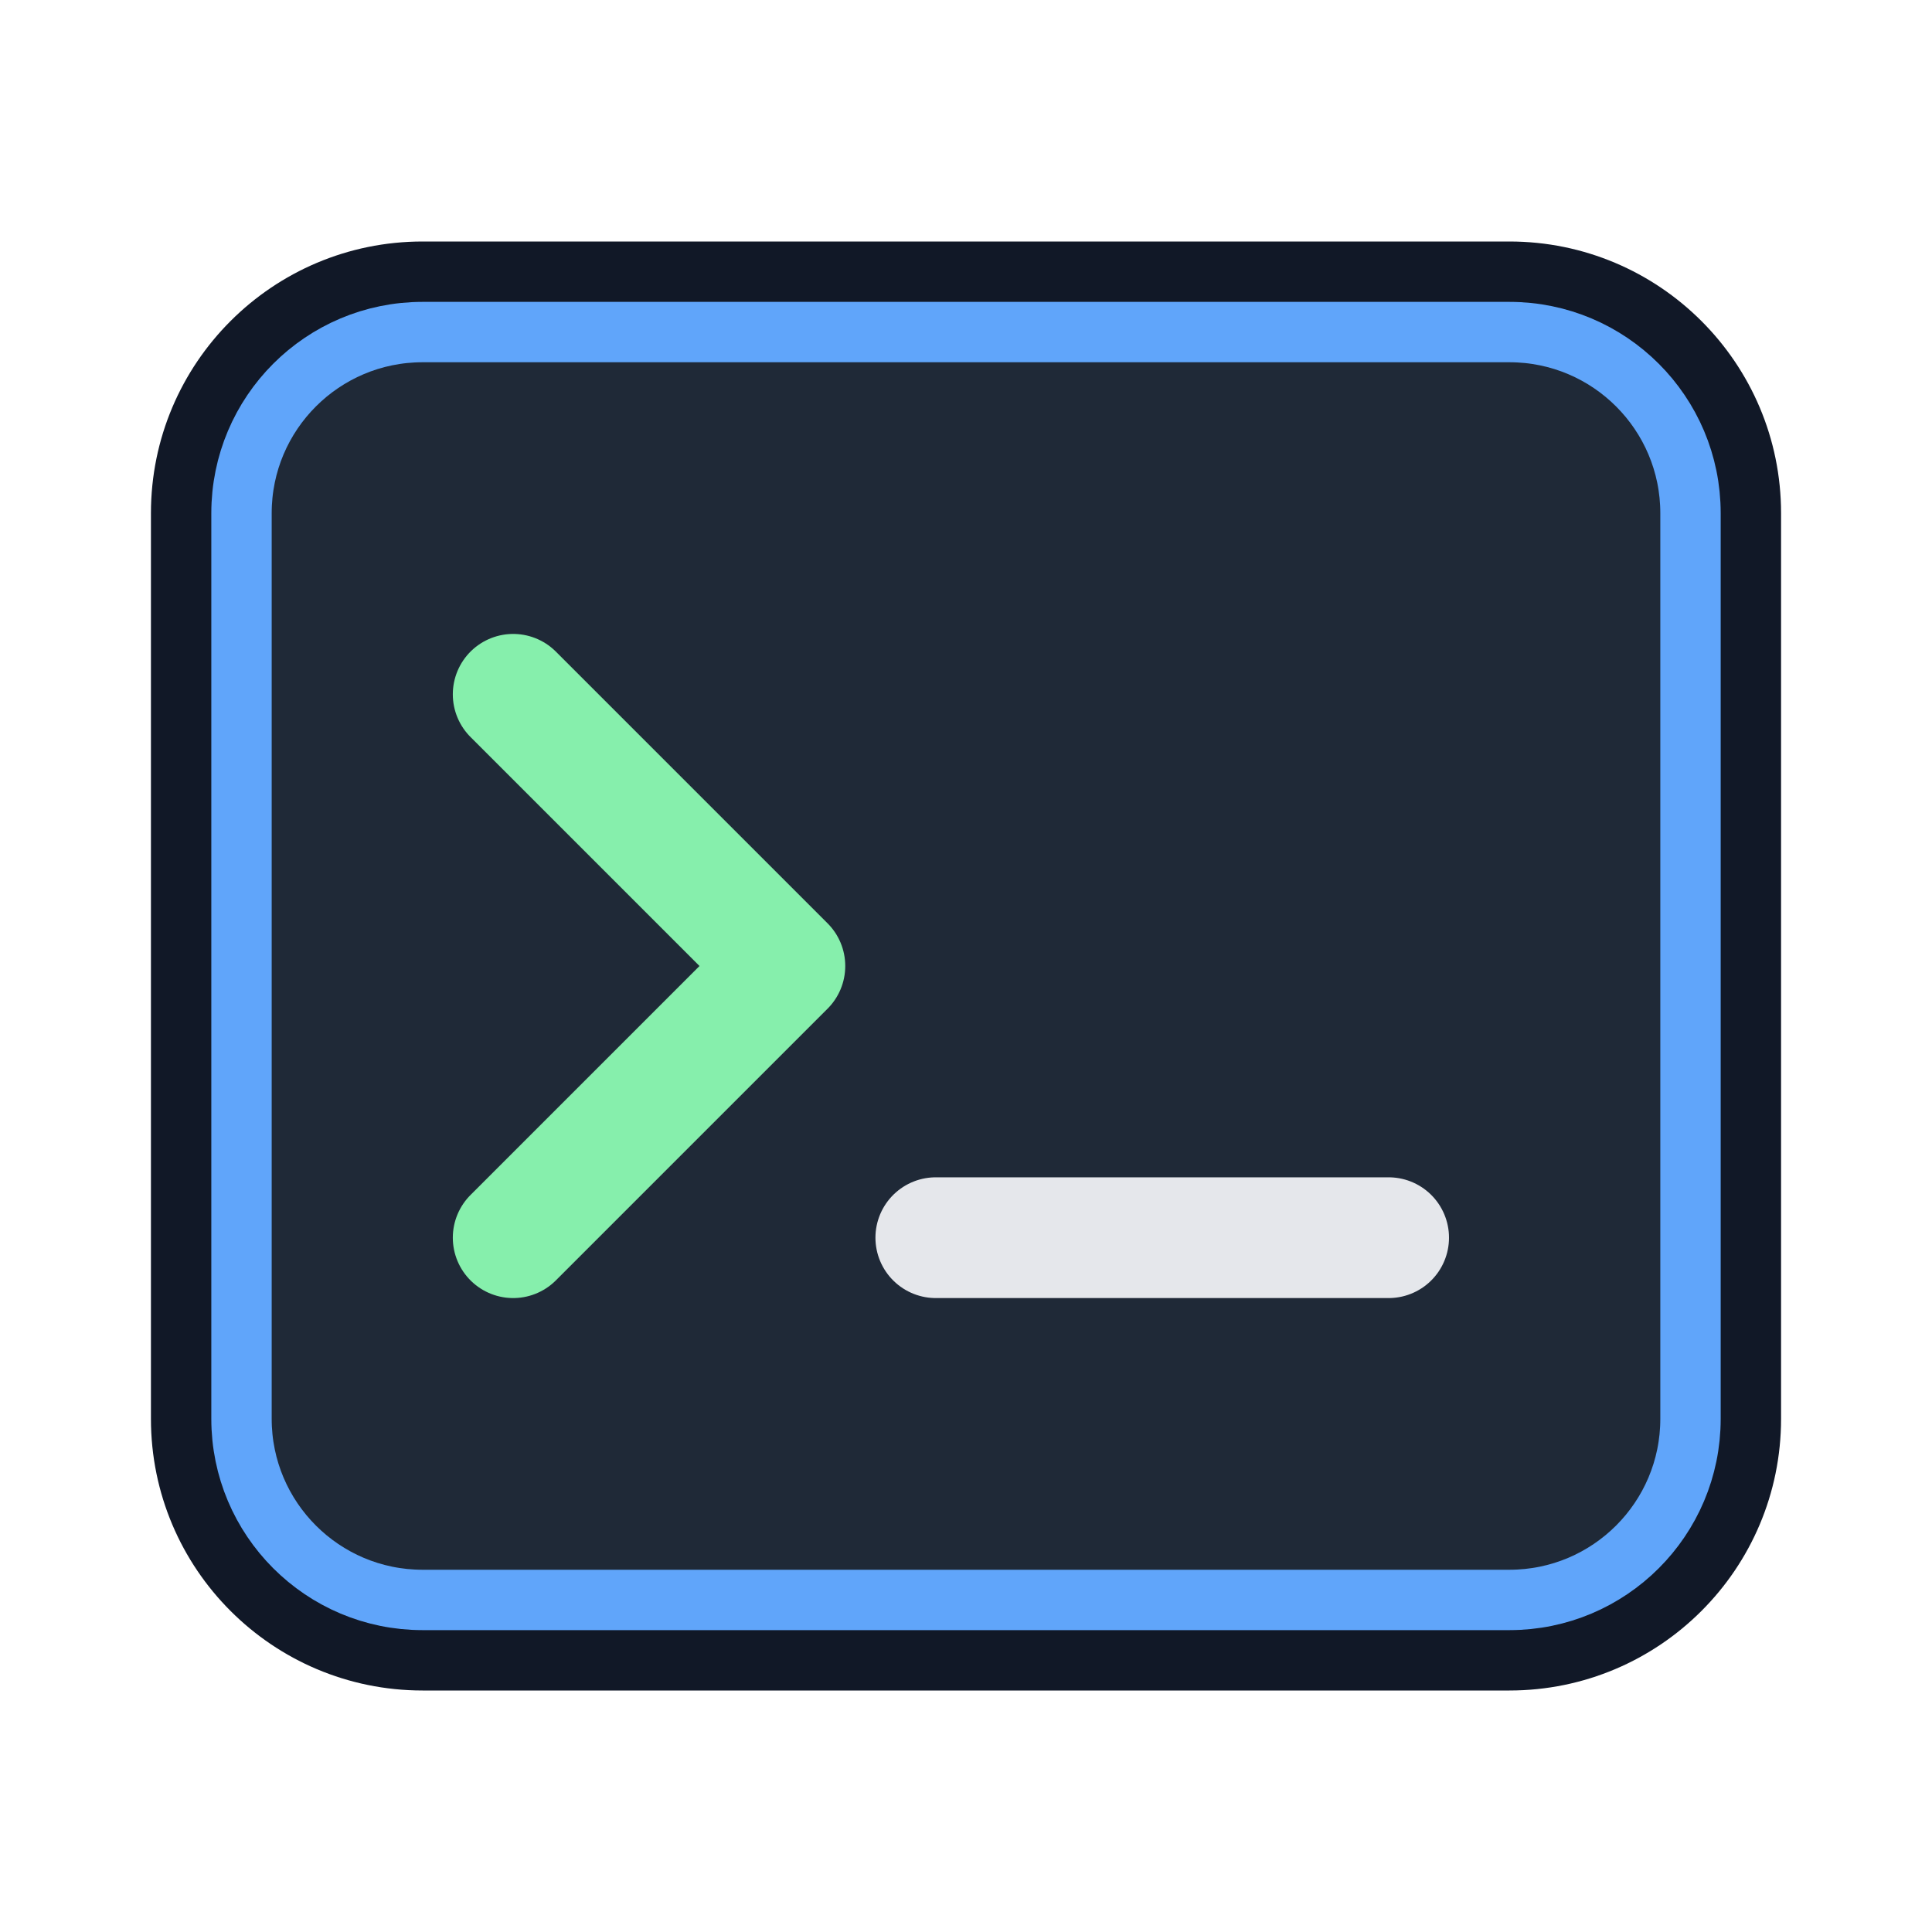
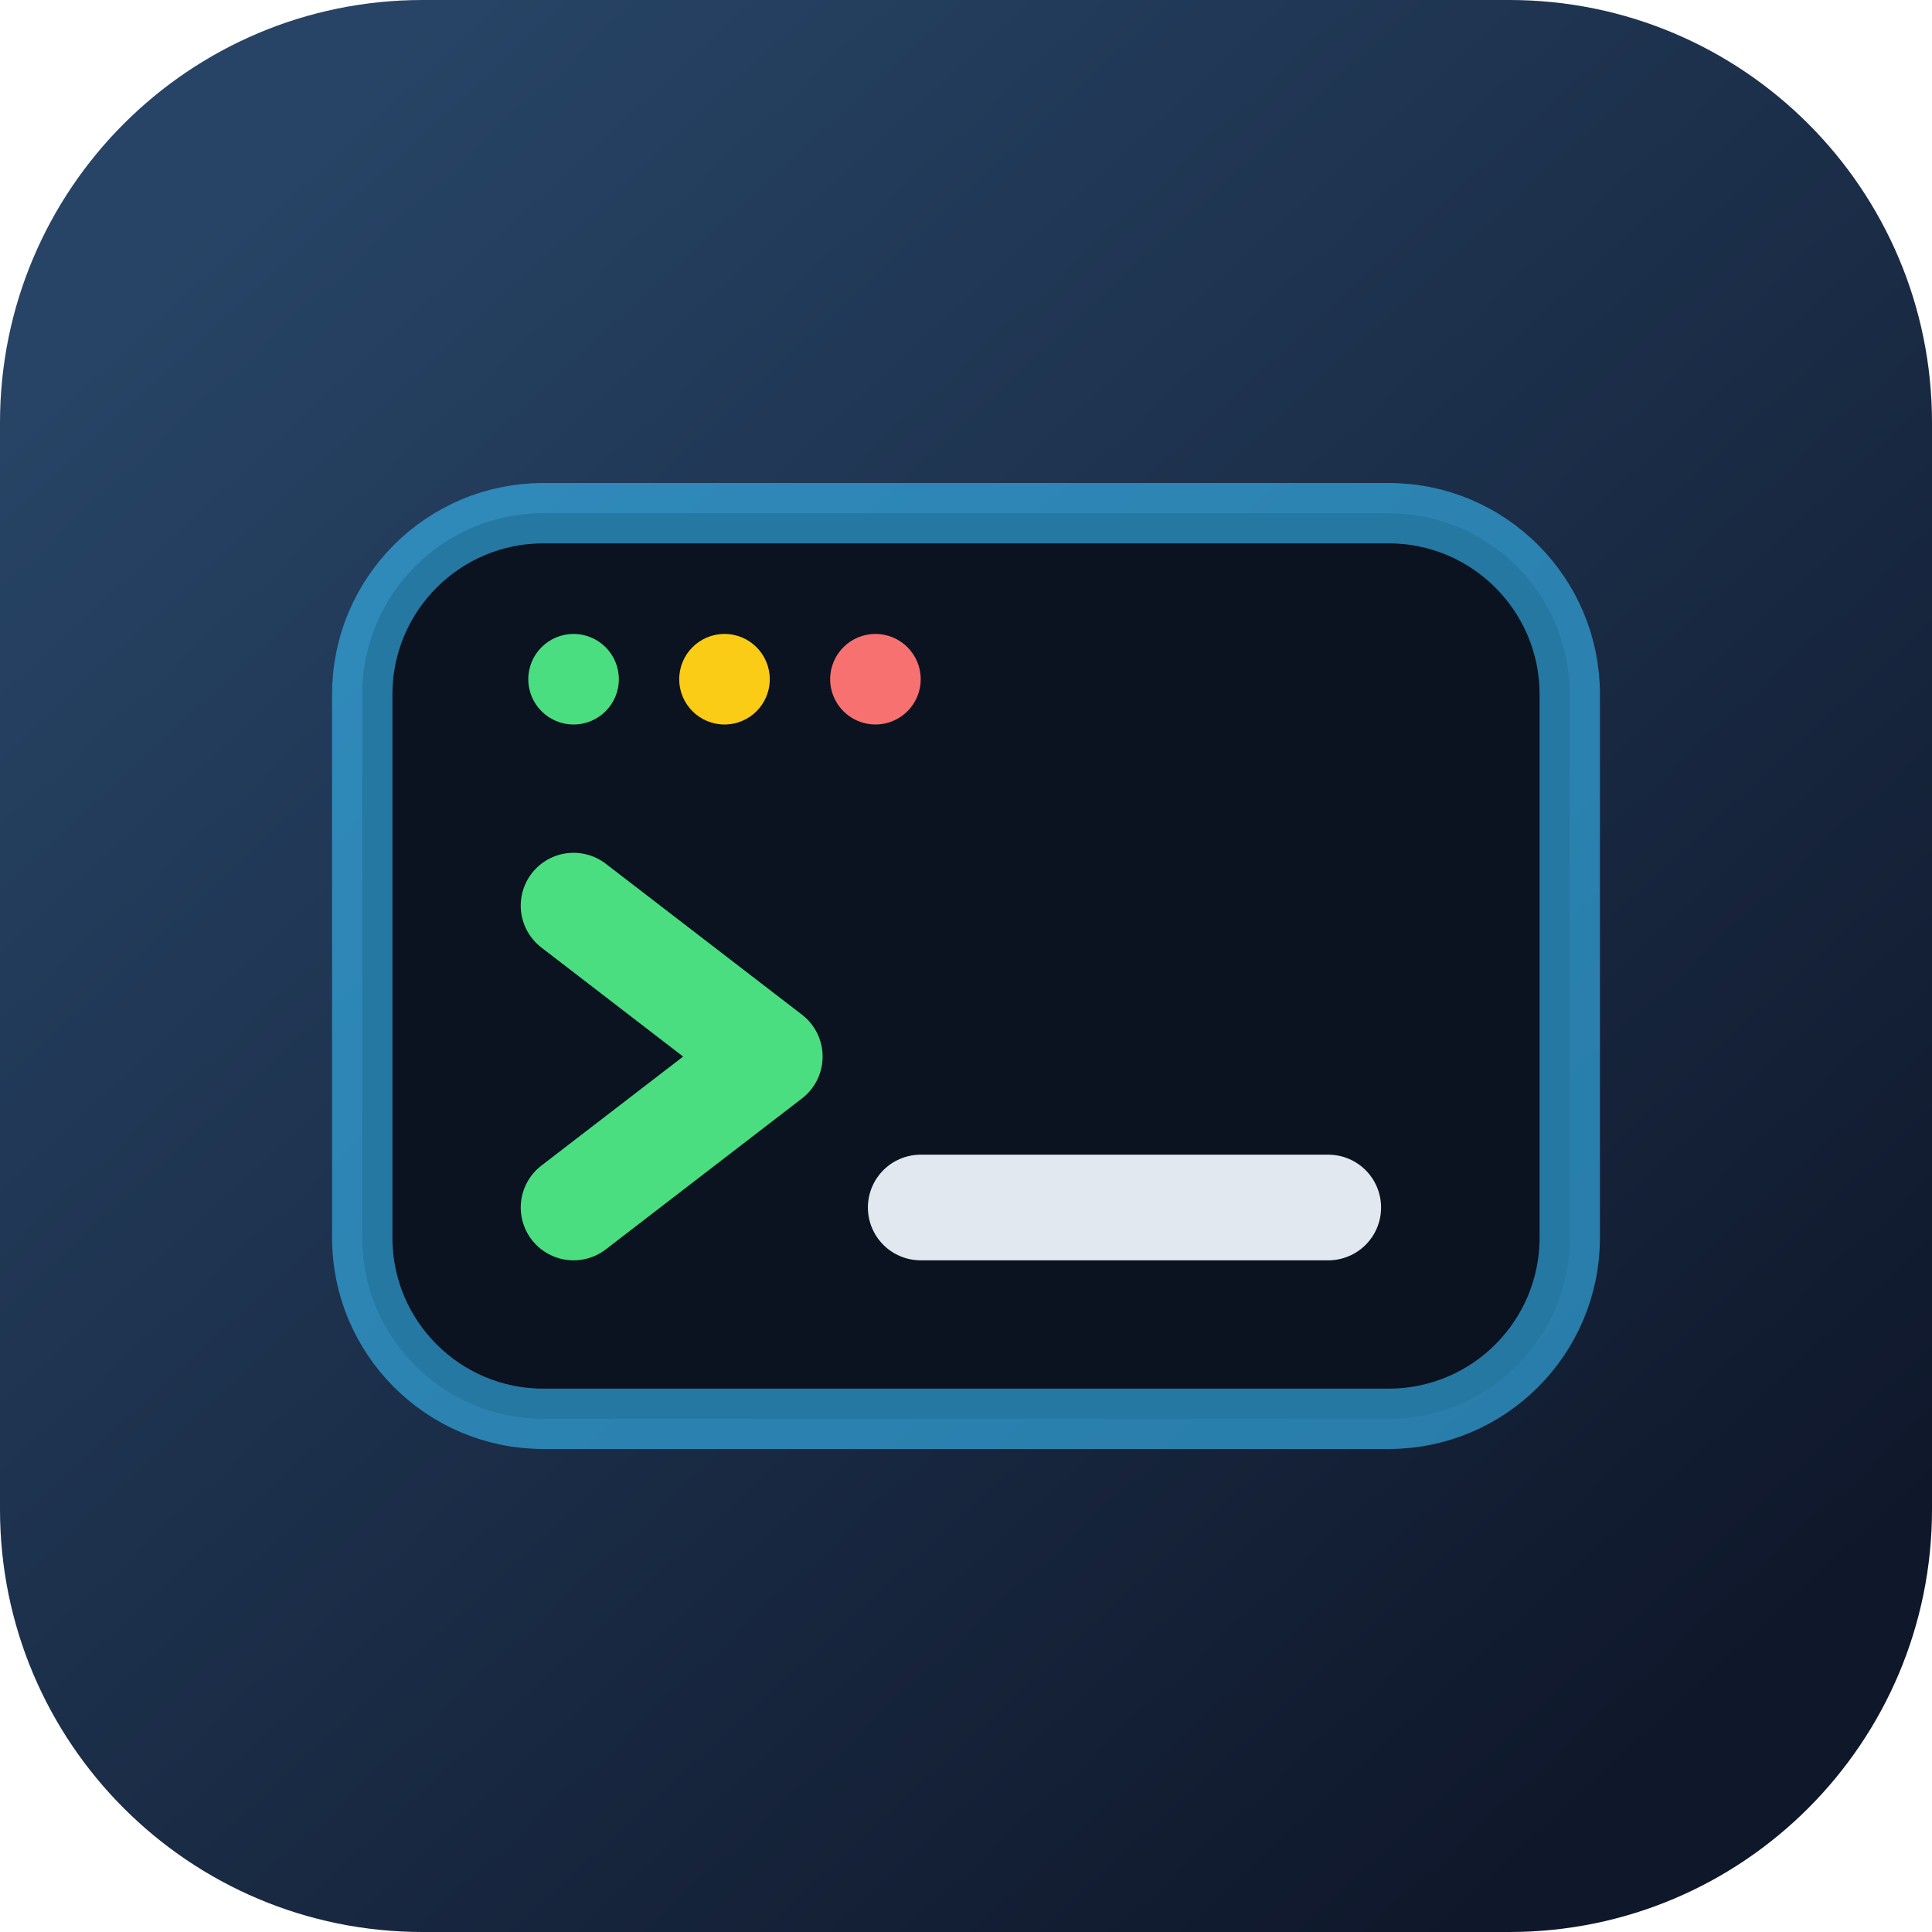
<svg xmlns="http://www.w3.org/2000/svg" viewBox="0 0 64 64" role="img" aria-label="SSH">
-   <rect x="5" y="8" width="54" height="48" rx="9" fill="#111827" />
-   <rect x="8" y="11" width="48" height="42" rx="6" fill="#1f2937" stroke="#60a5fa" stroke-width="2" />
-   <path d="m17 23 9 9-9 9" fill="none" stroke="#86efac" stroke-linecap="round" stroke-linejoin="round" stroke-width="4" />
-   <path d="M31 41h15" fill="none" stroke="#e5e7eb" stroke-linecap="round" stroke-width="4" />
+   <defs>
+     <linearGradient id="ssh-bg" x1="8" y1="6" x2="56" y2="58" gradientUnits="userSpaceOnUse">
+       <stop stop-color="#274466" />
+       <stop offset="1" stop-color="#0f172a" />
+     </linearGradient>
+   </defs>
+   <rect width="64" height="64" rx="14" fill="url(#ssh-bg)" />
+   <rect x="12" y="17" width="40" height="30" rx="6" fill="#0b1220" stroke="#38bdf8" stroke-opacity="0.6" stroke-width="2" />
+   <circle cx="19" cy="22.5" r="1.5" fill="#4ade80" />
+   <circle cx="24" cy="22.5" r="1.5" fill="#facc15" />
+   <circle cx="29" cy="22.5" r="1.5" fill="#f87171" />
+   <path d="m19 30 6.5 5-6.5 5" fill="none" stroke="#4ade80" stroke-linecap="round" stroke-linejoin="round" stroke-width="3.5" />
+   <path d="M30.5 40h13.5" fill="none" stroke="#e2e8f0" stroke-linecap="round" stroke-width="3.5" />
</svg>
